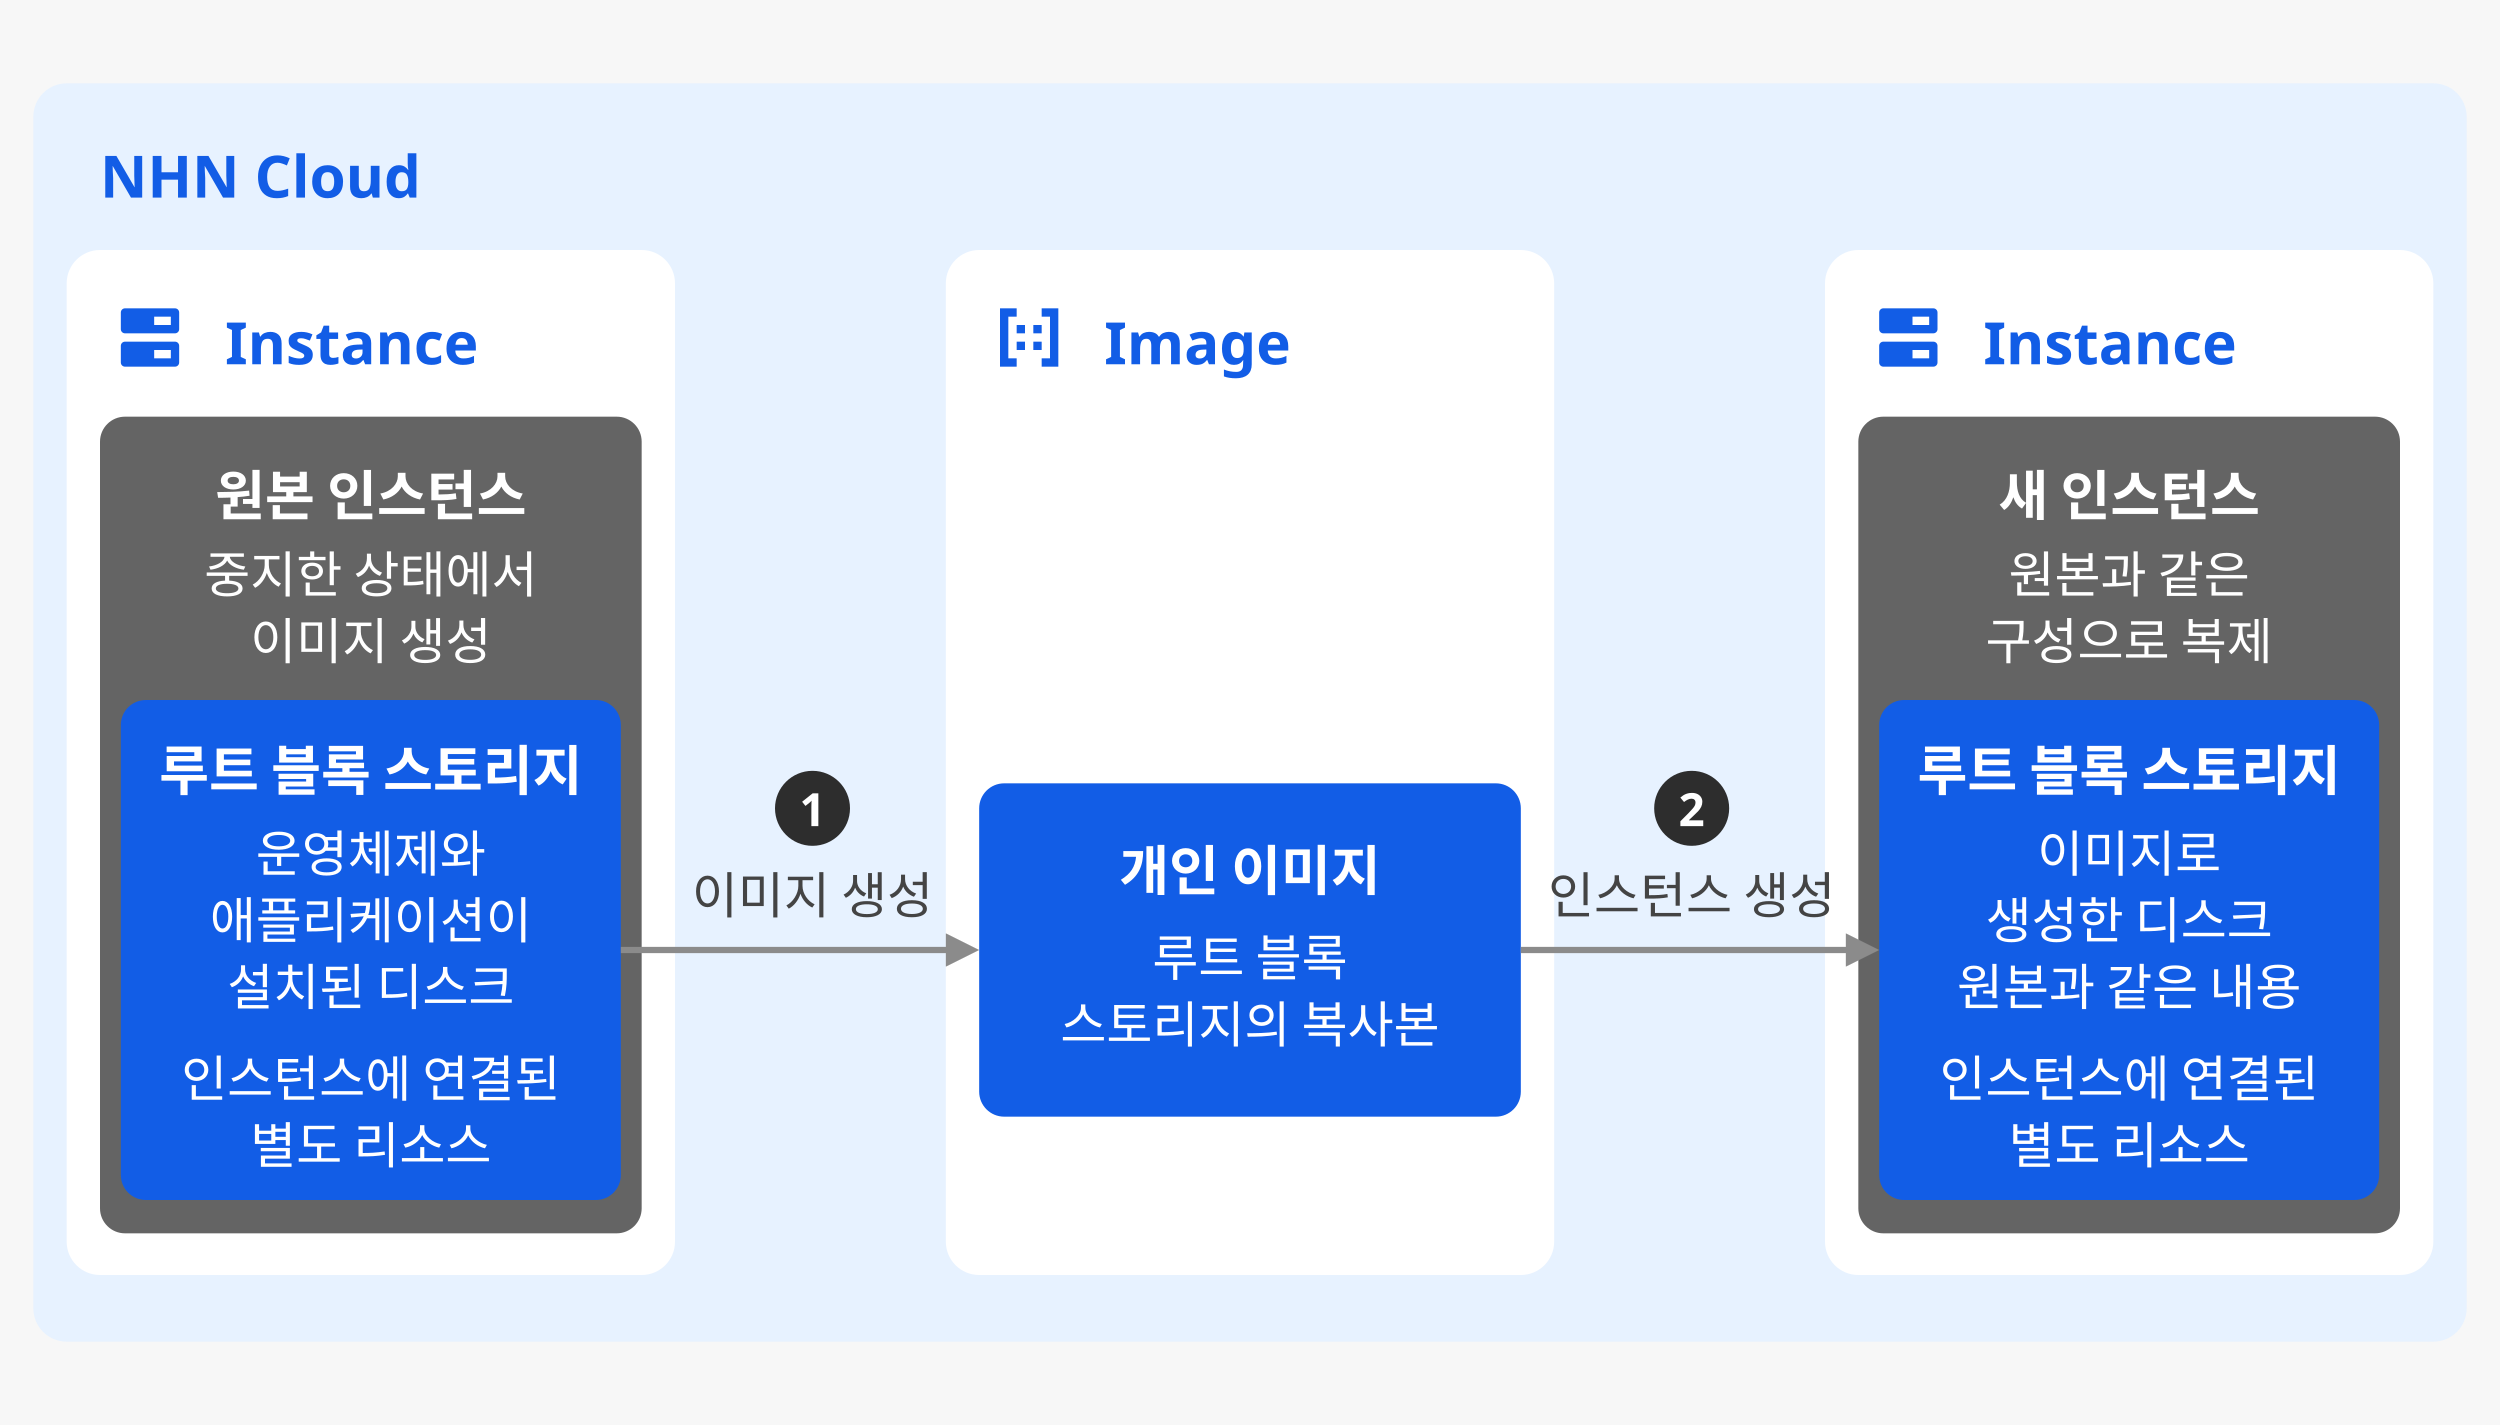
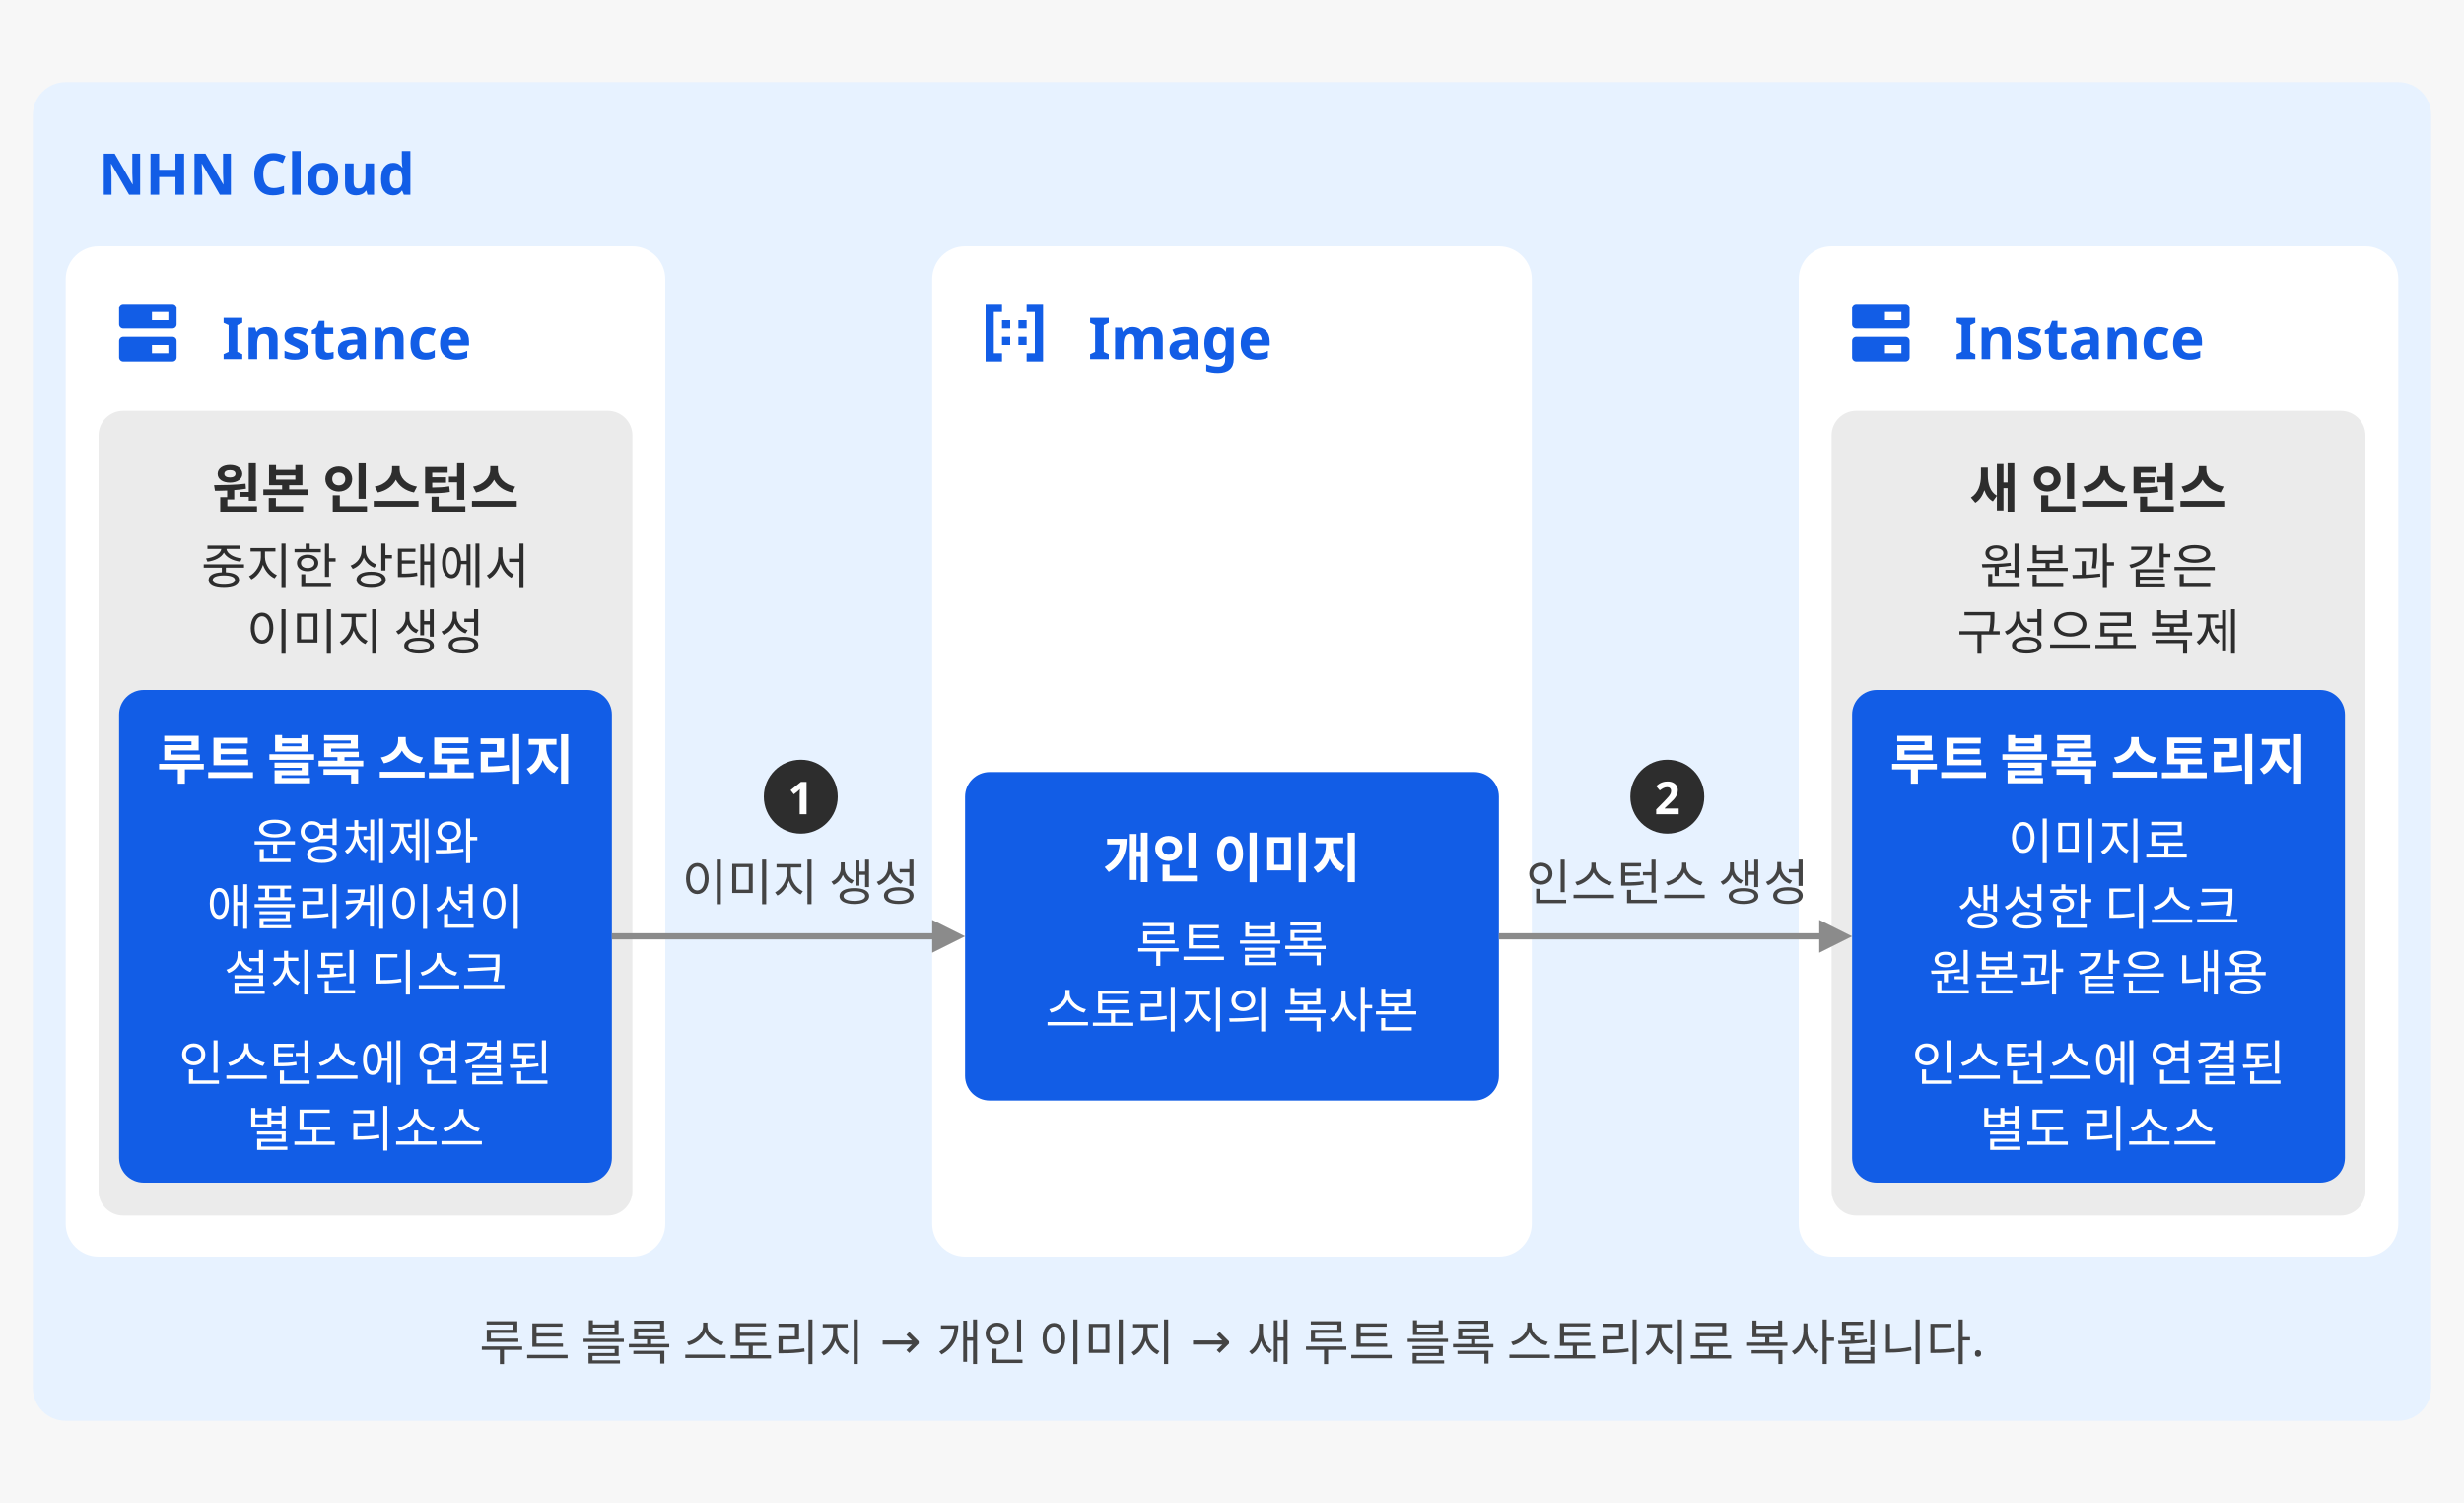
- <svg xmlns="http://www.w3.org/2000/svg" viewBox="0 0 600 342" width="600" height="342" font-family="'Pretendard', sans-serif" role="img" aria-labelledby="title desc">
-   <rect width="600" height="342" fill="#F7F7F7" />
-   <rect x="8" y="20" width="584" height="302" rx="8" fill="#E7F2FF" />
+ <svg xmlns="http://www.w3.org/2000/svg" viewBox="0 0 600 366" width="600" height="366" font-family="'Pretendard', sans-serif" role="img" aria-labelledby="title desc">
+   <rect width="600" height="366" fill="#F7F7F7" />
+   <rect x="8" y="20" width="584" height="326" rx="8" fill="#E7F2FF" />
  <text x="24" y="42" dominant-baseline="central" font-size="14" font-weight="bold" fill="#125DE6">NHN Cloud</text>
  <rect x="16" y="60" width="146" height="246" rx="8" fill="#FFFFFF" />
  <g transform="translate(26, 71) scale(0.5)">
    <path d="M32 22C33.105 22 34 22.895 34 24V32C34 33.105 33.105 34 32 34H8C6.895 34 6 33.105 6 32V24C6 22.895 6.895 22 8 22H32ZM22 30H30V26H22V30ZM32 6C33.105 6 34 6.895 34 8V16C34 17.105 33.105 18 32 18H8C6.895 18 6 17.105 6 16V8C6 6.895 6.895 6 8 6H32ZM22 14H30V10H22V14Z" fill="#125DE6" />
  </g>
  <text x="54" y="82" dominant-baseline="central" font-size="14" font-weight="bold" fill="#125DE6">Instance</text>
-   <rect x="24" y="100" width="130" height="196" rx="6" fill="#646464" />
-   <text x="89" y="118" text-anchor="middle" dominant-baseline="central" font-size="13" font-weight="600" fill="#FFFFFF">원본 인스턴스</text>
-   <text x="89" y="137" text-anchor="middle" dominant-baseline="central" font-size="12" fill="#FFFFFF">중지한 상태에서</text>
-   <text x="89" y="153" text-anchor="middle" dominant-baseline="central" font-size="12" fill="#FFFFFF">이미지 생성</text>
+   <rect x="24" y="100" width="130" height="196" rx="6" fill="#EBEBEB" />
+   <text x="89" y="118" text-anchor="middle" dominant-baseline="central" font-size="13" font-weight="600" fill="#2D2D2D">원본 인스턴스</text>
+   <text x="89" y="137" text-anchor="middle" dominant-baseline="central" font-size="12" fill="#2D2D2D">중지한 상태에서</text>
+   <text x="89" y="153" text-anchor="middle" dominant-baseline="central" font-size="12" fill="#2D2D2D">이미지 생성</text>
  <rect x="29" y="168" width="120" height="120" rx="6" fill="#125DE6" />
  <text x="89" y="184" text-anchor="middle" dominant-baseline="central" font-size="13" font-weight="600" fill="#FFFFFF">루트 블록 스토리지</text>
  <text x="89" y="204" text-anchor="middle" dominant-baseline="central" font-size="12" fill="#FFFFFF">운영체제와</text>
  <text x="89" y="220" text-anchor="middle" dominant-baseline="central" font-size="12" fill="#FFFFFF">애플리케이션이</text>
  <text x="89" y="236" text-anchor="middle" dominant-baseline="central" font-size="12" fill="#FFFFFF">설치된 디스크</text>
  <text x="89" y="258" text-anchor="middle" dominant-baseline="central" font-size="12" fill="#FFFFFF">인스턴스에 연결된</text>
  <text x="89" y="274" text-anchor="middle" dominant-baseline="central" font-size="12" fill="#FFFFFF">별도 리소스</text>
  <rect x="227" y="60" width="146" height="246" rx="8" fill="#FFFFFF" />
  <g transform="translate(237, 71) scale(0.5)">
    <path d="M14 10H10V30H14V34H6V6H14V10ZM34 34H26V30H30V10H26V6H34V34ZM26 26H22V22H26V26ZM18 26H14V22H18V26ZM26 18H22V14H26V18ZM18 18H14V14H18V18Z" fill="#125DE6" />
  </g>
  <text x="265" y="82" dominant-baseline="central" font-size="14" font-weight="bold" fill="#125DE6">Image</text>
  <rect x="235" y="188" width="130" height="80" rx="6" fill="#125DE6" />
  <text x="300" y="208" text-anchor="middle" dominant-baseline="central" font-size="13" font-weight="600" fill="#FFFFFF">개인 이미지</text>
  <text x="300" y="229" text-anchor="middle" dominant-baseline="central" font-size="12" fill="#FFFFFF">루트 블록</text>
  <text x="300" y="245" text-anchor="middle" dominant-baseline="central" font-size="12" fill="#FFFFFF">스토리지의 복사본</text>
  <rect x="438" y="60" width="146" height="246" rx="8" fill="#FFFFFF" />
  <g transform="translate(448, 71) scale(0.5)">
    <path d="M32 22C33.105 22 34 22.895 34 24V32C34 33.105 33.105 34 32 34H8C6.895 34 6 33.105 6 32V24C6 22.895 6.895 22 8 22H32ZM22 30H30V26H22V30ZM32 6C33.105 6 34 6.895 34 8V16C34 17.105 33.105 18 32 18H8C6.895 18 6 17.105 6 16V8C6 6.895 6.895 6 8 6H32ZM22 14H30V10H22V14Z" fill="#125DE6" />
  </g>
  <text x="476" y="82" dominant-baseline="central" font-size="14" font-weight="bold" fill="#125DE6">Instance</text>
-   <rect x="446" y="100" width="130" height="196" rx="6" fill="#646464" />
-   <text x="511" y="118" text-anchor="middle" dominant-baseline="central" font-size="13" font-weight="600" fill="#FFFFFF">새 인스턴스</text>
-   <text x="511" y="137" text-anchor="middle" dominant-baseline="central" font-size="12" fill="#FFFFFF">원본과 같은</text>
-   <text x="511" y="153" text-anchor="middle" dominant-baseline="central" font-size="12" fill="#FFFFFF">구성으로 복제</text>
+   <rect x="446" y="100" width="130" height="196" rx="6" fill="#EBEBEB" />
+   <text x="511" y="118" text-anchor="middle" dominant-baseline="central" font-size="13" font-weight="600" fill="#2D2D2D">새 인스턴스</text>
+   <text x="511" y="137" text-anchor="middle" dominant-baseline="central" font-size="12" fill="#2D2D2D">원본과 같은</text>
+   <text x="511" y="153" text-anchor="middle" dominant-baseline="central" font-size="12" fill="#2D2D2D">구성으로 복제</text>
  <rect x="451" y="168" width="120" height="120" rx="6" fill="#125DE6" />
  <text x="511" y="184" text-anchor="middle" dominant-baseline="central" font-size="13" font-weight="600" fill="#FFFFFF">루트 블록 스토리지</text>
  <text x="511" y="204" text-anchor="middle" dominant-baseline="central" font-size="12" fill="#FFFFFF">이미지로</text>
  <text x="511" y="220" text-anchor="middle" dominant-baseline="central" font-size="12" fill="#FFFFFF">생성한 디스크</text>
  <text x="511" y="236" text-anchor="middle" dominant-baseline="central" font-size="12" fill="#FFFFFF">원본과 같은 내용</text>
  <text x="511" y="258" text-anchor="middle" dominant-baseline="central" font-size="12" fill="#FFFFFF">인스턴스에 연결된</text>
  <text x="511" y="274" text-anchor="middle" dominant-baseline="central" font-size="12" fill="#FFFFFF">별도 리소스</text>
  <path d="M 149 228 L 228 228" fill="none" stroke="#8B8B8B" stroke-width="1.5" />
  <polygon points="235,228 227,232 227,224" fill="#8B8B8B" />
  <circle cx="195" cy="194" r="9" fill="#2D2D2D" />
  <text x="195" y="194" text-anchor="middle" dominant-baseline="central" font-size="11" font-weight="bold" fill="#FFFFFF">1</text>
  <text x="195" y="214" text-anchor="middle" dominant-baseline="central" font-size="12" fill="#444444">이미지 생성</text>
  <path d="M 365 228 L 444 228" fill="none" stroke="#8B8B8B" stroke-width="1.5" />
  <polygon points="451,228 443,232 443,224" fill="#8B8B8B" />
  <circle cx="406" cy="194" r="9" fill="#2D2D2D" />
  <text x="406" y="194" text-anchor="middle" dominant-baseline="central" font-size="11" font-weight="bold" fill="#FFFFFF">2</text>
  <text x="406" y="214" text-anchor="middle" dominant-baseline="central" font-size="12" fill="#444444">인스턴스 생성</text>
+   <text x="300" y="326" text-anchor="middle" dominant-baseline="central" font-size="12" fill="#444444">루트 블록 스토리지 → 개인 이미지 → 새 루트 블록 스토리지로 복사됩니다.</text>
</svg>
